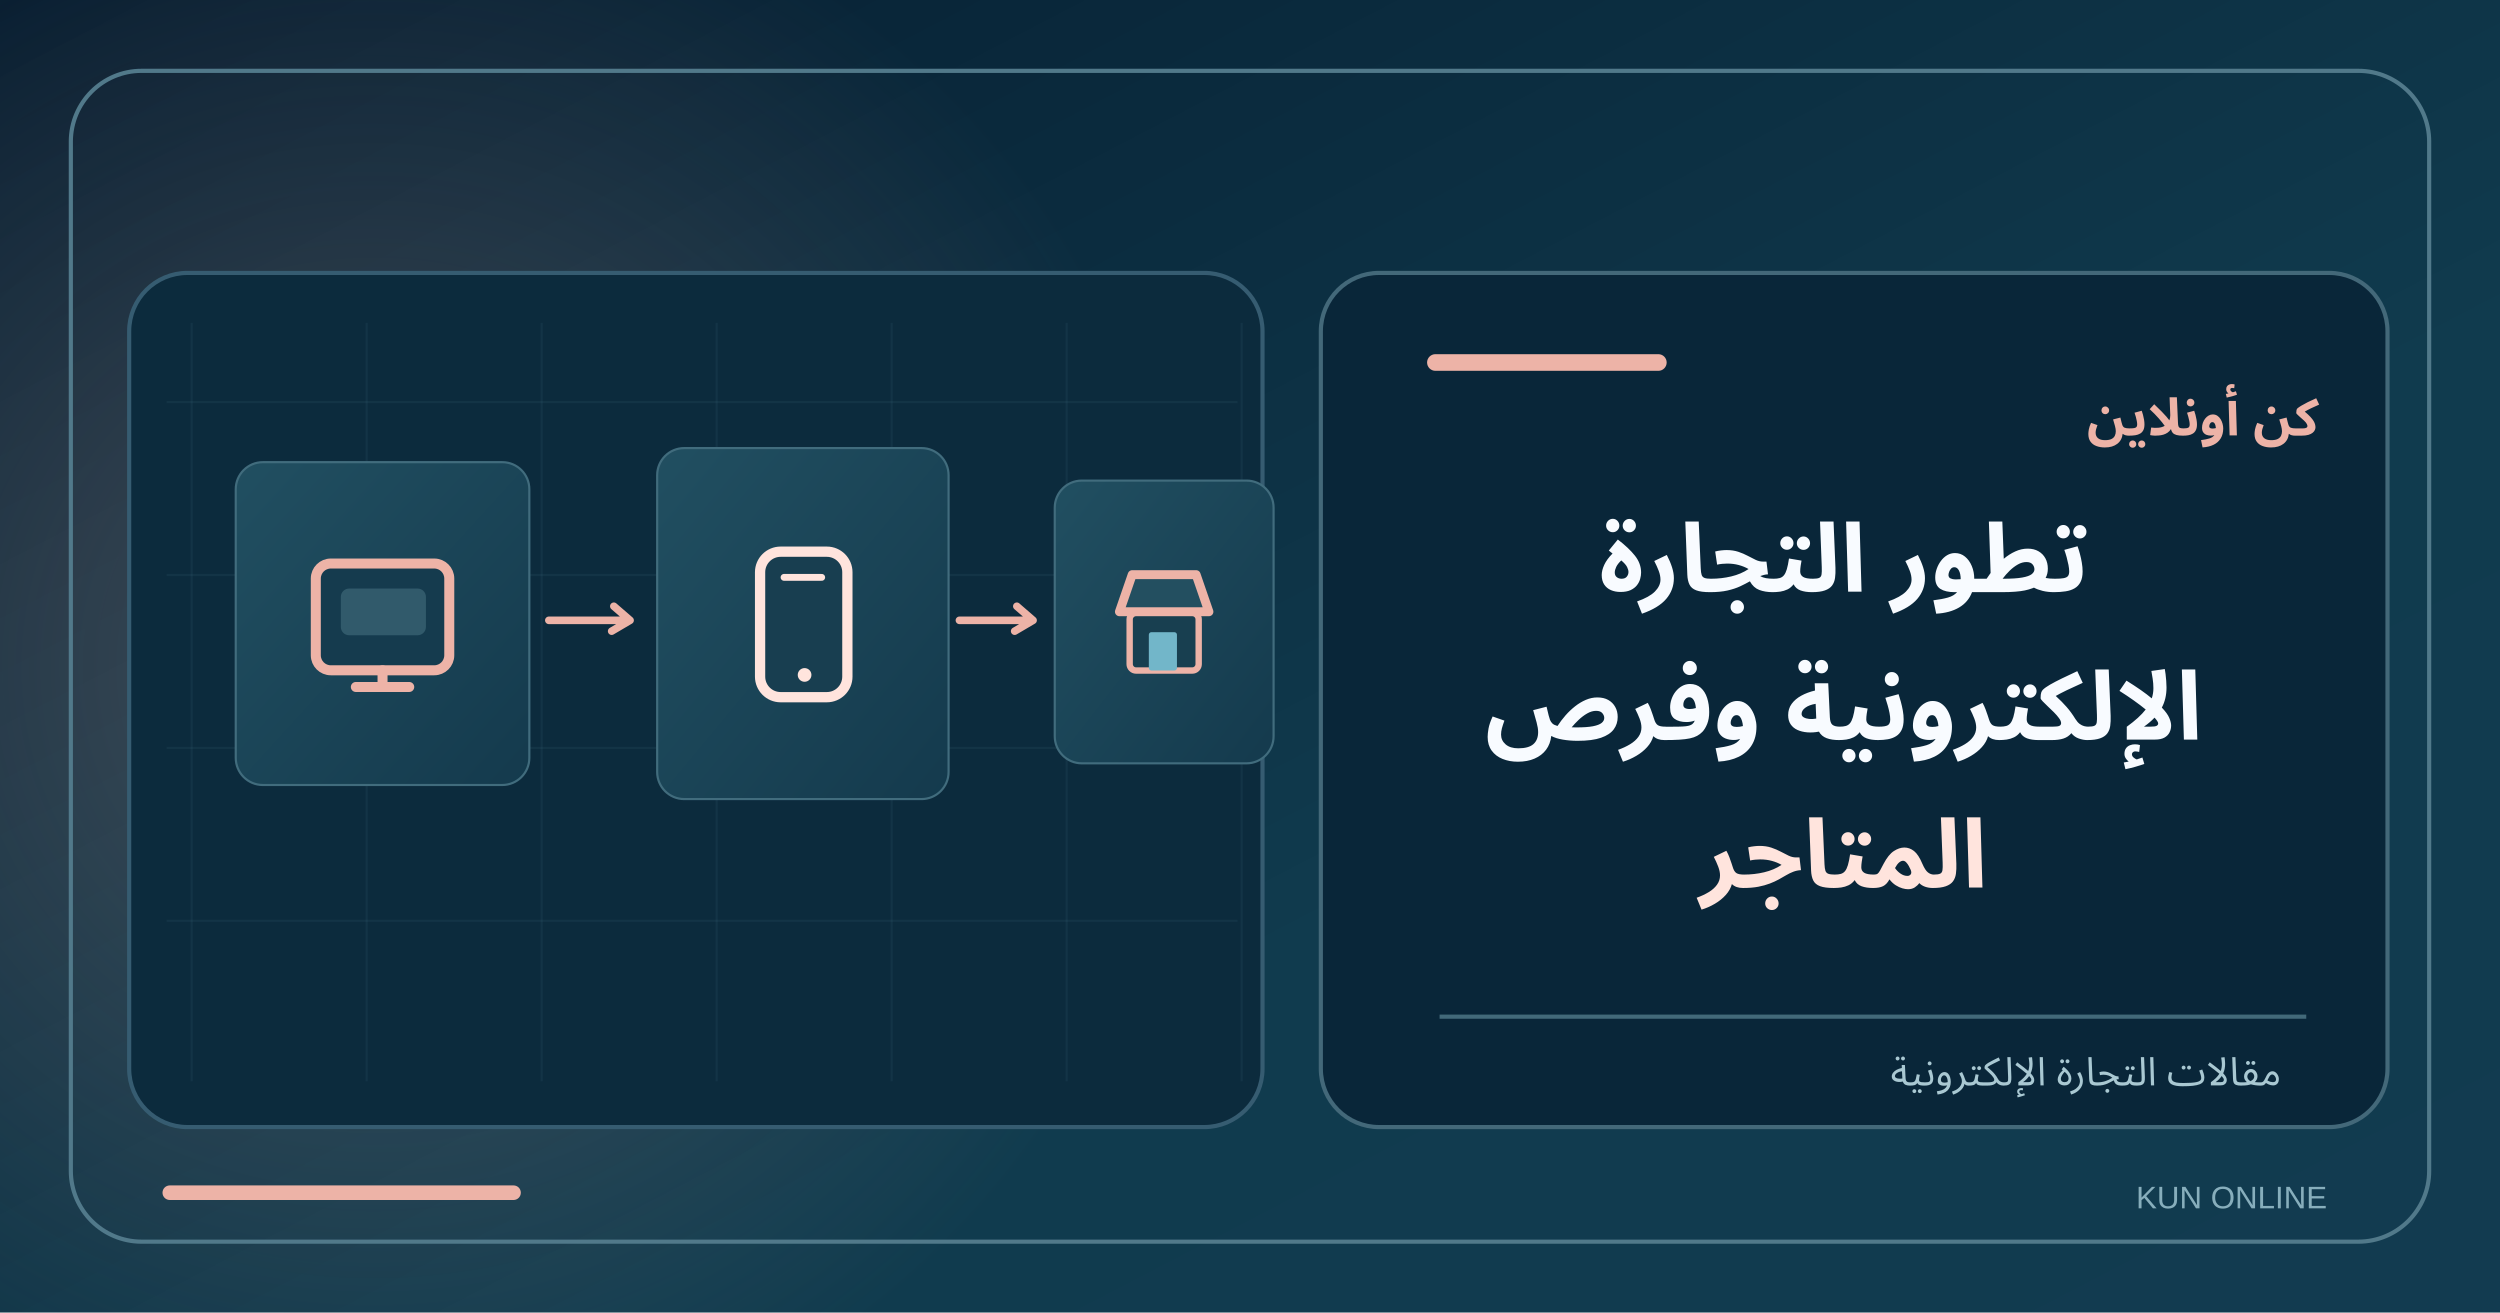
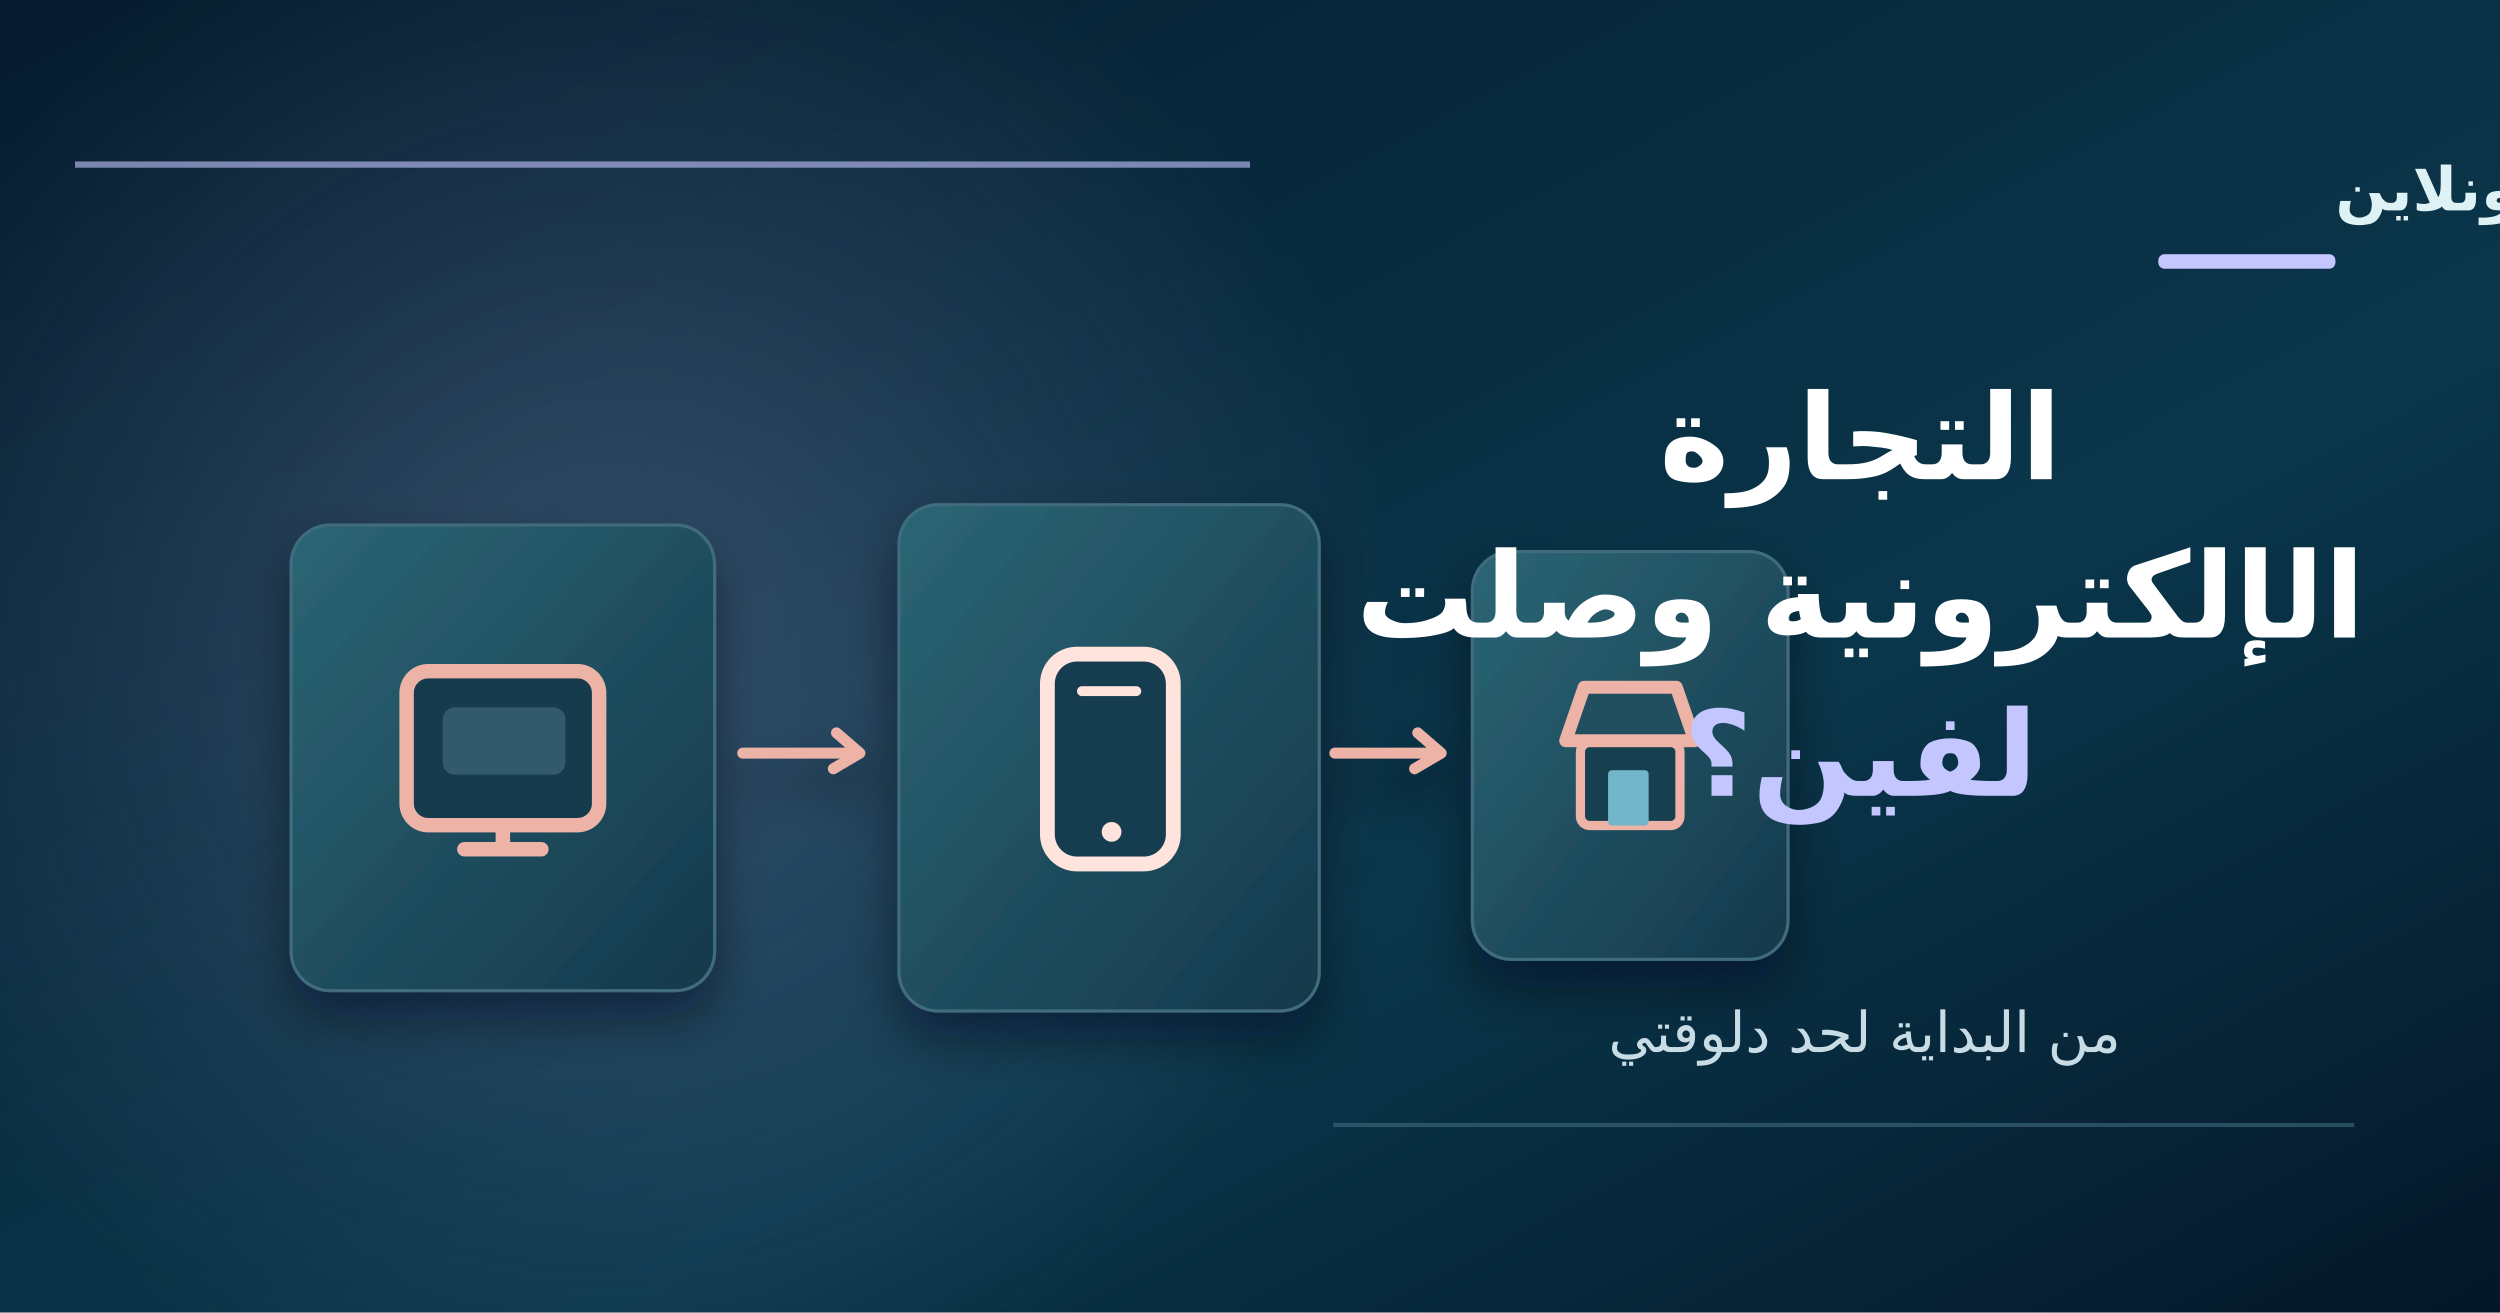
<svg xmlns="http://www.w3.org/2000/svg" width="1200" height="630" viewBox="0 0 1200 630" role="img" aria-labelledby="title desc">
  <defs>
-     <linearGradient id="back" x1="0" y1="0" x2="1" y2="1">
-       <stop stop-color="#061d30" />
-       <stop offset=".62" stop-color="#103b4e" />
-       <stop offset="1" stop-color="#123b50" />
+     <linearGradient id="bg" x1="0" y1="0" x2="1" y2="1">
+       <stop stop-color="#061b2d" />
+       <stop offset=".62" stop-color="#0a364b" />
+       <stop offset="1" stop-color="#041728" />
    </linearGradient>
+     <radialGradient id="glow">
+       <stop stop-color="#c4c7ff" stop-opacity=".23" />
+       <stop offset="1" stop-color="#c4c7ff" stop-opacity="0" />
+     </radialGradient>
    <linearGradient id="glass" x1="0" y1="0" x2="1" y2="1">
-       <stop stop-color="#214f61" />
-       <stop offset="1" stop-color="#143a4d" />
+       <stop stop-color="#2b6675" />
+       <stop offset="1" stop-color="#15384b" />
    </linearGradient>
-     <radialGradient id="bloom">
-       <stop stop-color="#edb3a7" stop-opacity=".24" />
-       <stop offset="1" stop-color="#edb3a7" stop-opacity="0" />
-     </radialGradient>
+     <filter id="drop" x="-30%" y="-30%" width="170%" height="170%">
+       <feDropShadow dx="0" dy="17" stdDeviation="16" flood-color="#010e19" flood-opacity=".45" />
+     </filter>
  </defs>
-   <rect width="1200" height="630" fill="url(#back)" />
-   <circle cx="180" cy="320" r="390" fill="url(#bloom)" />
-   <rect x="34" y="34" width="1132" height="562" rx="34" fill="none" stroke="#51798a" stroke-width="2" />
-   <rect x="62" y="131" width="544" height="410" rx="28" fill="#0c2b3d" stroke="#365c71" stroke-width="2" />
-   <g stroke="#508396" stroke-opacity=".10" stroke-width="1">
-     <path d="M92 155V519" />
-     <path d="M176 155V519" />
-     <path d="M260 155V519" />
-     <path d="M344 155V519" />
-     <path d="M428 155V519" />
-     <path d="M512 155V519" />
-     <path d="M596 155V519" />
-     <path d="M80 193H594" />
-     <path d="M80 276H594" />
-     <path d="M80 359H594" />
-     <path d="M80 442H594" />
-   </g>
-   <g id="topic-illustration" transform="translate(44 122) scale(.52)">
+   <rect width="1200" height="630" fill="url(#bg)" />
+   <circle cx="290" cy="310" r="381" fill="url(#glow)" />
+   <path d="M36 79H600" stroke="#c4c7ff" stroke-width="3" opacity=".6" />
+   <g id="topic-art" filter="url(#drop)" transform="translate(40 108) scale(.75)">
    <rect x="133" y="192" width="271" height="298" rx="25" fill="url(#glass)" stroke="#416c7d" stroke-width="2" />
    <g transform="translate(191.5 264) scale(1.54)">
      <rect x="10" y="14" width="80" height="64" rx="9" fill="#153b4e" stroke="#edb3a7" stroke-width="6" />
      <path d="M34 88H66M50 78V88" fill="none" stroke="#edb3a7" stroke-width="6" stroke-linecap="round" stroke-linejoin="round" />
      <rect x="25" y="29" width="51" height="28" rx="5" fill="#315a6b" stroke="none" stroke-width="0" />
    </g>
    <path d="M422 338L497 338M482 325L497 338L480 348" fill="none" stroke="#edb3a7" stroke-width="7" stroke-linecap="round" stroke-linejoin="round" />
    <rect x="522" y="179" width="269" height="324" rx="25" fill="url(#glass)" stroke="#416c7d" stroke-width="2" />
    <g transform="translate(577.5 262) scale(1.58)">
      <rect x="25" y="8" width="51" height="85" rx="12" fill="#183e50" stroke="#ffe4dd" stroke-width="6" />
      <path d="M39 23L61 23" fill="none" stroke="#ffe4dd" stroke-width="4" stroke-linecap="round" stroke-linejoin="round" />
      <circle cx="51" cy="80" r="4" fill="#ffe4dd" stroke="none" stroke-width="0" />
    </g>
    <path d="M801 338L869 338M854 325L869 338L852 348" fill="none" stroke="#edb3a7" stroke-width="7" stroke-linecap="round" stroke-linejoin="round" />
    <rect x="889" y="209" width="202" height="261" rx="25" fill="url(#glass)" stroke="#416c7d" stroke-width="2" />
    <g transform="translate(931 280.5) scale(1.18)">
      <path d="M15 42L25 13H75L85 42Z" fill="#234f60" stroke="#edb3a7" stroke-width="7" stroke-linecap="round" stroke-linejoin="round" />
      <rect x="23" y="43" width="54" height="45" rx="5" fill="#183f50" stroke="#edb3a7" stroke-width="5" />
      <rect x="38" y="58" width="22" height="30" rx="2" fill="#72b6c9" stroke="none" stroke-width="0" />
    </g>
  </g>
-   <rect x="634" y="131" width="512" height="410" rx="28" fill="#092639" stroke="#436879" stroke-width="2" />
-   <rect x="685" y="170" width="115" height="8" rx="4" fill="#edb3a7" />
-   <text x="1113" y="209" direction="rtl" text-anchor="start" font-family="Cairo,Tajawal,Noto Sans Arabic,Segoe UI,Arial,sans-serif" font-size="25" font-weight="700" fill="#edb3a7">كن أونلاين</text>
-   <g id="article-title">
-     <text x="885" y="284" text-anchor="middle" direction="rtl" unicode-bidi="plaintext" font-family="Cairo,Tajawal,Noto Sans Arabic,Segoe UI,Arial,sans-serif" font-size="46" font-weight="700" letter-spacing="0" fill="#f8fbff">تطور التجارة</text>
-     <text x="885" y="355" text-anchor="middle" direction="rtl" unicode-bidi="plaintext" font-family="Cairo,Tajawal,Noto Sans Arabic,Segoe UI,Arial,sans-serif" font-size="46" font-weight="700" letter-spacing="0" fill="#f8fbff">الإلكترونية وفرص</text>
-     <text x="885" y="426" text-anchor="middle" direction="rtl" unicode-bidi="plaintext" font-family="Cairo,Tajawal,Noto Sans Arabic,Segoe UI,Arial,sans-serif" font-size="46" font-weight="700" letter-spacing="0" fill="#ffe4dd">المتاجر</text>
+   <text x="1121" y="101" direction="rtl" text-anchor="end" font-family="Cairo,Tajawal,Segoe UI,Arial,sans-serif" font-size="29" font-weight="700" fill="#def2f5">كن أونلاين</text>
+   <rect x="1036" y="122" width="85" height="7" rx="3" fill="#c4c7ff" />
+   <g id="hook">
+     <text x="893" y="230" direction="rtl" unicode-bidi="plaintext" text-anchor="middle" font-family="Cairo,Tajawal,Segoe UI,Arial,sans-serif" font-size="57" font-weight="900" fill="#ffffff">التجارة</text>
+     <text x="893" y="306" direction="rtl" unicode-bidi="plaintext" text-anchor="middle" font-family="Cairo,Tajawal,Segoe UI,Arial,sans-serif" font-size="57" font-weight="900" fill="#ffffff">الإلكترونية وصلت</text>
+     <text x="893" y="382" direction="rtl" unicode-bidi="plaintext" text-anchor="middle" font-family="Cairo,Tajawal,Segoe UI,Arial,sans-serif" font-size="57" font-weight="900" fill="#c4c7ff">لفين؟</text>
  </g>
-   <path d="M691 488H1107" stroke="#426979" stroke-width="2" />
-   <text x="1095" y="521" direction="rtl" text-anchor="start" font-family="Cairo,Tajawal,Noto Sans Arabic,Segoe UI,Arial,sans-serif" font-size="19" fill="#a9c8d2">مقالات التجارة الإلكترونية</text>
-   <rect x="78" y="569" width="172" height="7" rx="3.5" fill="#edb3a7" />
-   <text x="1117" y="580" direction="rtl" text-anchor="start" font-family="Arial,sans-serif" font-size="15" fill="#87aebc">KUN ONLINE</text>
+   <text x="895" y="505" direction="rtl" text-anchor="middle" font-family="Cairo,Tajawal,Segoe UI,Arial,sans-serif" font-size="27" fill="#c8dce5">من البداية لحد دلوقتي</text>
+   <path d="M640 540H1130" stroke="#3f6d7f" stroke-width="2" opacity=".6" />
</svg>
